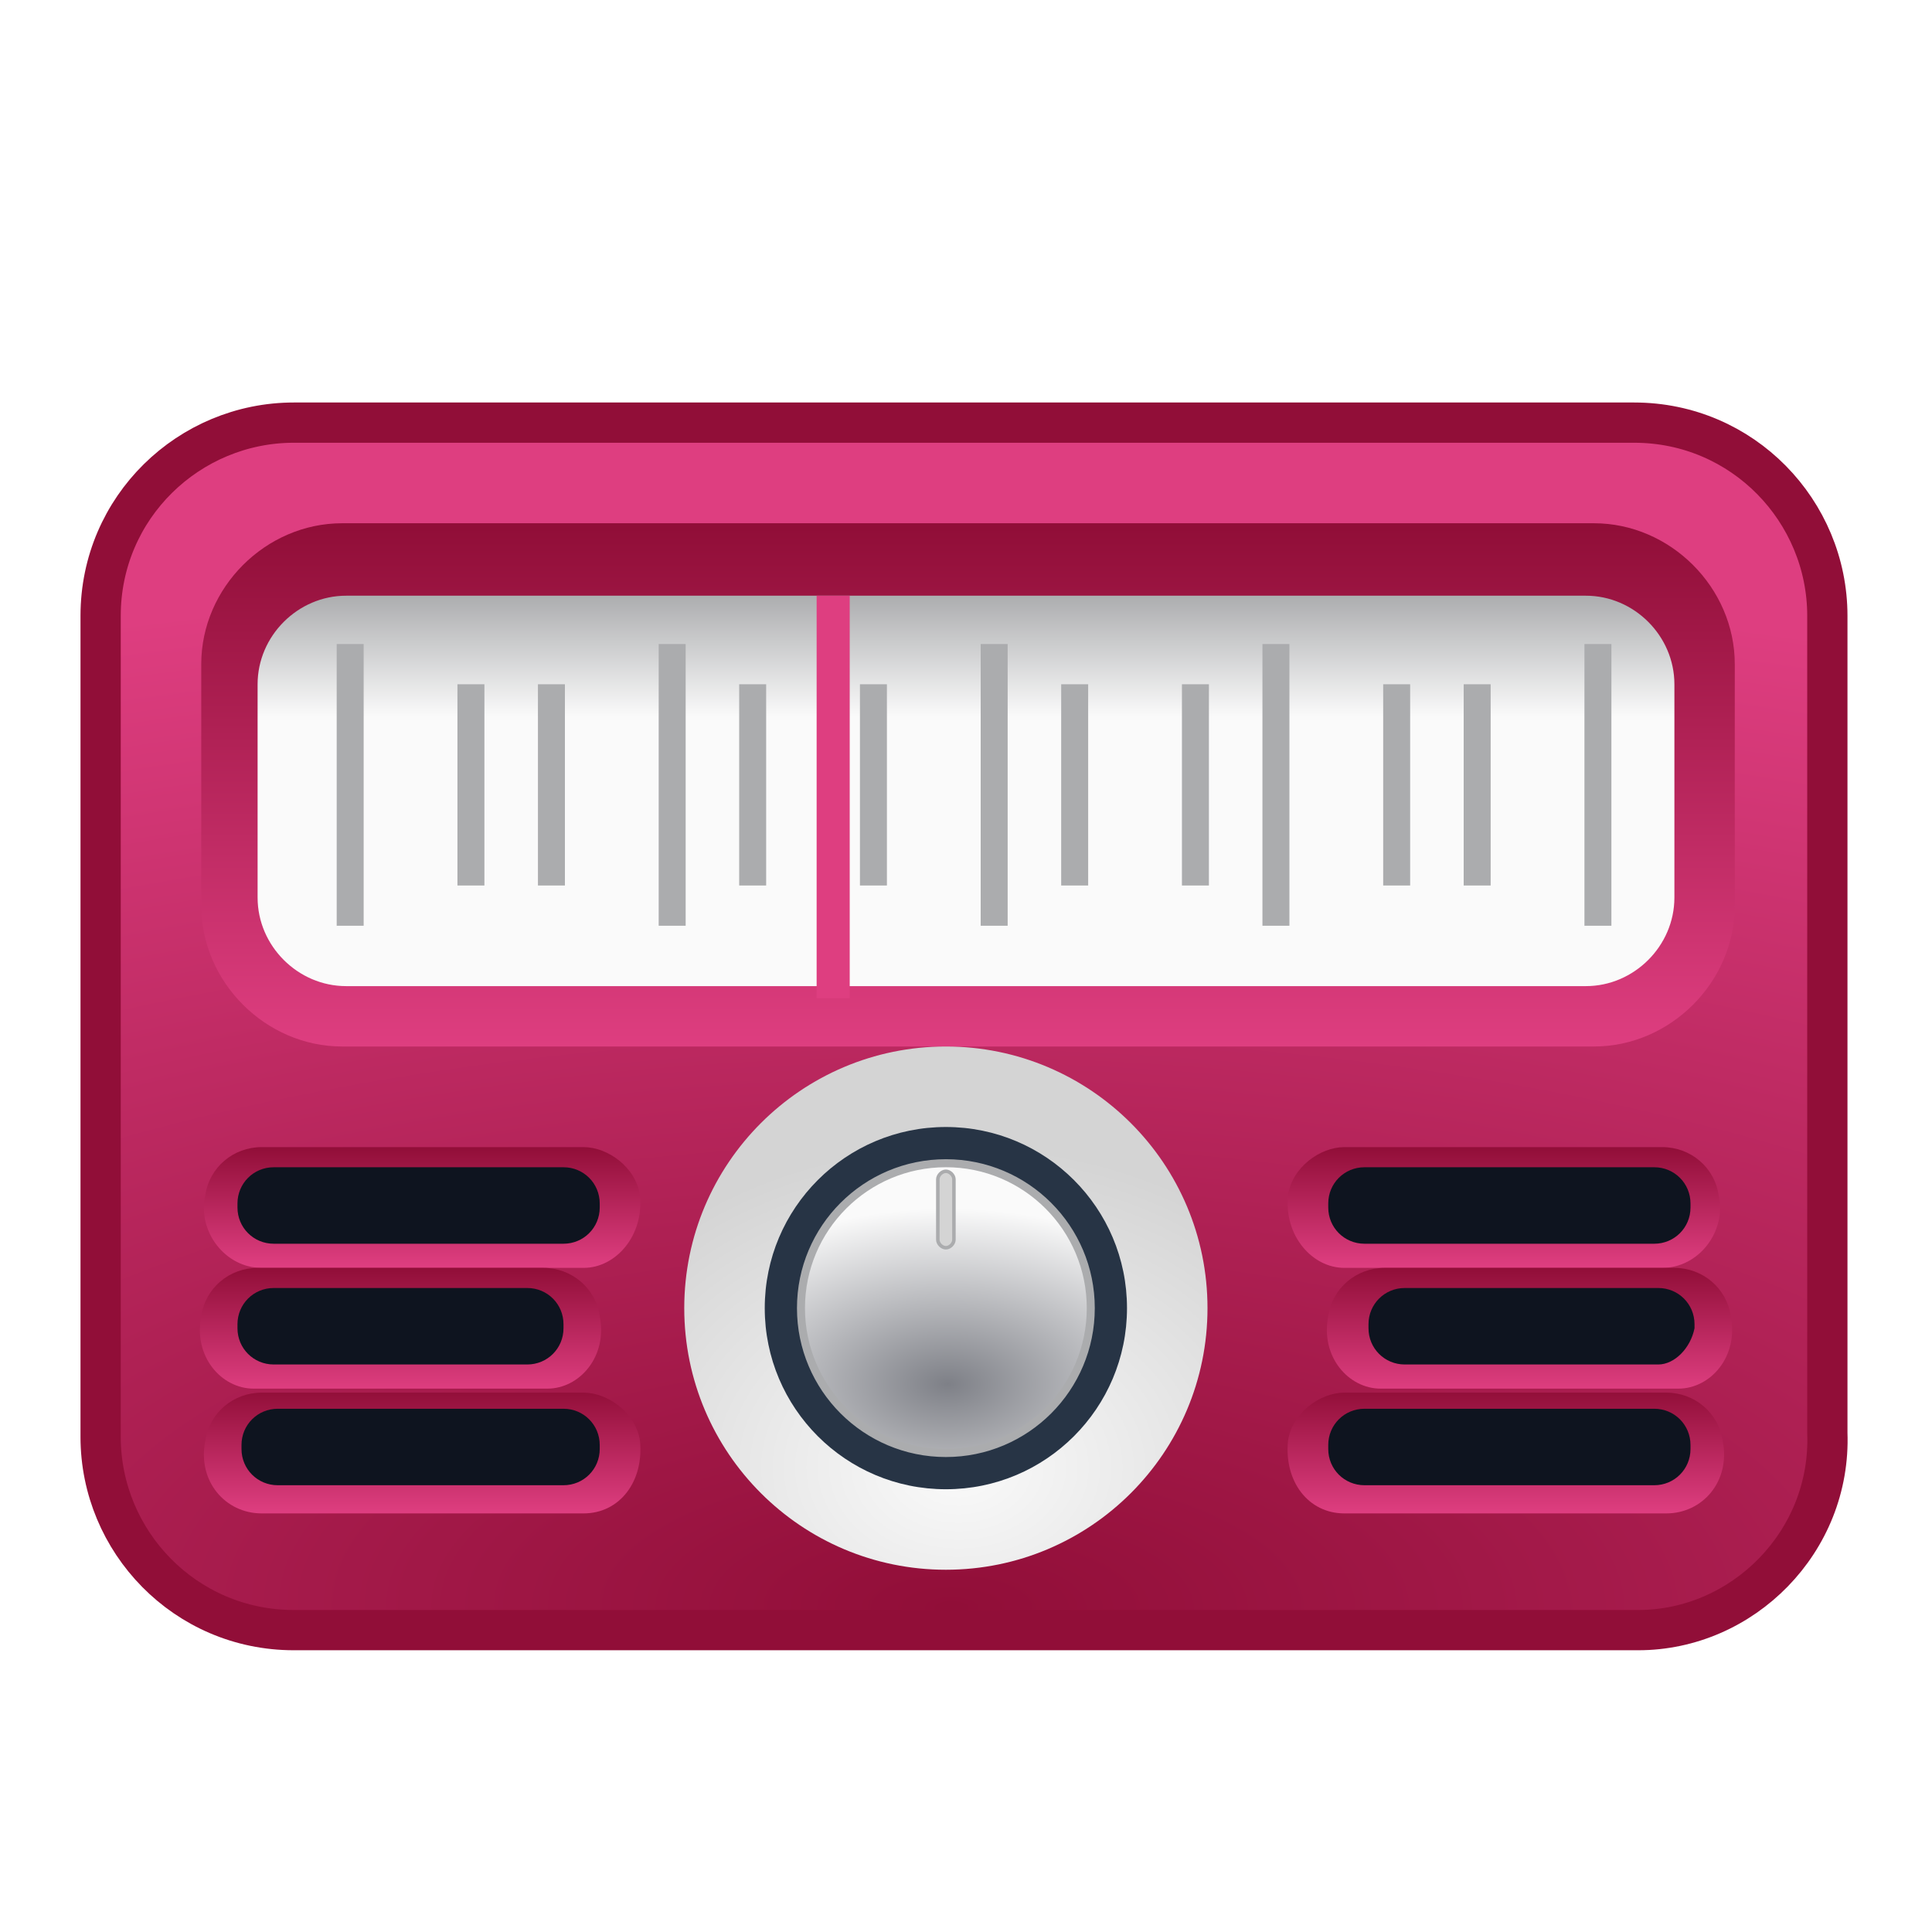
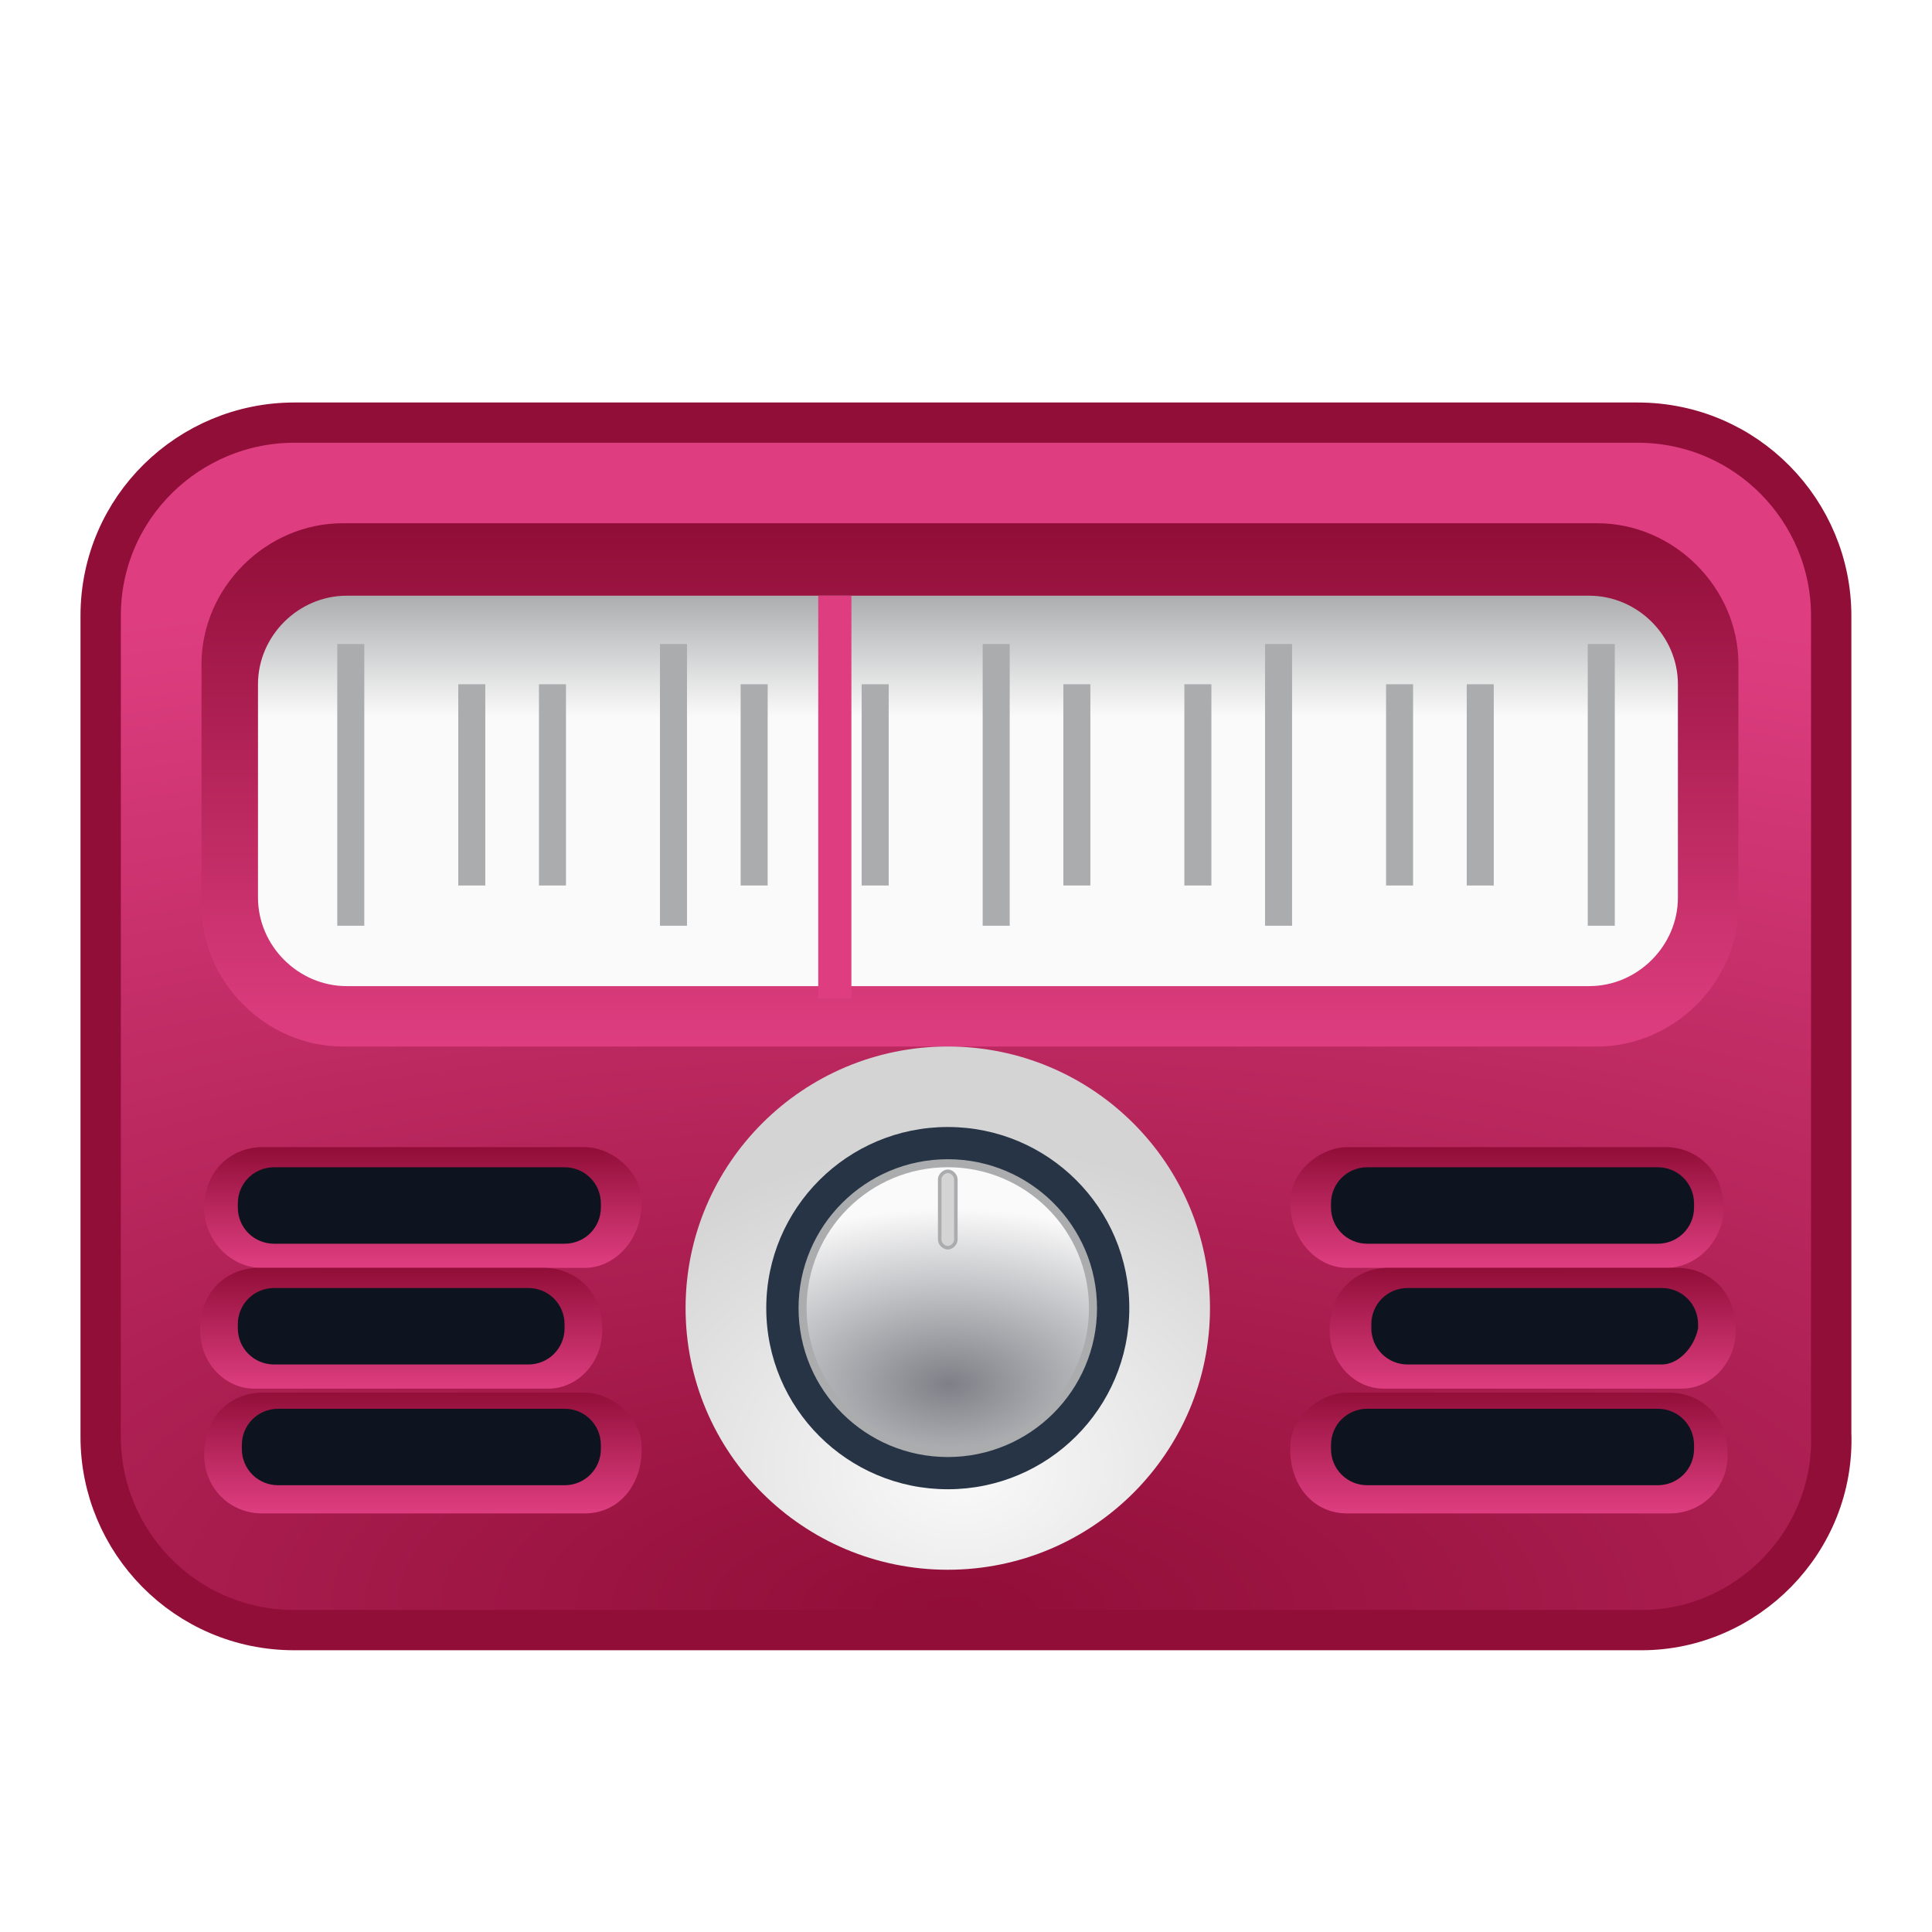
<svg xmlns="http://www.w3.org/2000/svg" version="1.1" x="0px" y="0px" viewBox="0 0 48 48" style="enable-background:new 0 0 48 48;" xml:space="preserve" id="svg1768">
  <defs id="defs1772" />
  <style type="text/css" id="style1596">
	.st0{display:none;}
	.st1{display:inline;opacity:0.2;fill:none;stroke:#000000;stroke-width:9.375000e-02;enable-background:new    ;}
	.st2{opacity:0.3;fill:url(#SVGID_1_);enable-background:new    ;}
	.st3{opacity:0.3;fill:url(#SVGID_2_);enable-background:new    ;}
	.st4{opacity:0.3;fill:url(#SVGID_3_);enable-background:new    ;}
	.st5{fill:url(#SVGID_4_);stroke:#910E38;}
	.st6{fill:url(#SVGID_5_);}
	.st7{fill:url(#SVGID_6_);}
	.st8{fill:none;stroke:#ABACAE;stroke-width:0.67;stroke-miterlimit:10;}
	.st9{fill:none;stroke:#DE3E80;stroke-width:0.822;stroke-miterlimit:10;}
	.st10{fill:url(#SVGID_7_);}
	.st11{fill:#273445;}
	.st12{fill:url(#SVGID_8_);stroke:#ABACAE;stroke-width:0.199;stroke-linecap:round;stroke-linejoin:round;}
	.st13{fill:#D4D4D4;stroke:#ABACAE;stroke-width:8.734830e-02;}
	.st14{fill:url(#SVGID_9_);}
	.st15{fill:#0E141F;}
	.st16{fill:url(#SVGID_10_);}
	.st17{fill:url(#SVGID_11_);}
	.st18{fill:url(#SVGID_12_);}
	.st19{fill:url(#SVGID_13_);}
	.st20{fill:url(#SVGID_14_);}
</style>
  <g id="Layer_1" class="st0">
    <path class="st1" d="M48,35.3H0 M48,36.8H0 M48,38.3H0 M48,34.5H0 M48,36H0 M48,37.5H0 M48,30.8H0 M48,32.3H0 M48,33.8H0 M48,30H0    M48,31.5H0 M48,33H0 M48,26.3H0 M48,27.8H0 M48,29.3H0 M48,25.5H0 M48,27H0 M48,28.5H0 M48,21.8H0 M48,23.3H0 M48,24.8H0 M48,21H0    M48,22.5H0 M48,24H0 M48,17.3H0 M48,18.8H0 M48,20.3H0 M48,16.5H0 M48,18H0 M48,19.5H0 M48,14.3H0 M48,15.8H0 M48,13.5H0 M48,15H0    M48,9.8H0 M48,11.3H0 M48,12.8H0 M48,9H0 M48,10.5H0 M48,12H0 M48,5.3H0 M48,6.8H0 M48,8.3H0 M48,4.5H0 M48,6H0 M48,7.5H0 M48,0.8   H0 M48,2.3H0 M48,3.8H0 M48,1.5H0 M48,3H0 M48,43.5H0 M48,45H0 M48,46.5H0 M48,42.8H0 M48,44.3H0 M48,45.8H0 M48,39H0 M48,40.5H0    M48,42H0 M48,39.8H0 M48,41.3H0 M48,47.3H0 M12.8,48V0 M11.3,48V0 M9.8,48V0 M13.5,48V0 M12,48V0 M10.5,48V0 M17.3,48V0 M15.8,48   V0 M14.3,48V0 M18,48V0 M16.5,48V0 M15,48V0 M21.8,48V0 M20.3,48V0 M18.8,48V0 M22.5,48V0 M21,48V0 M19.5,48V0 M26.3,48V0 M24.8,48   V0 M23.3,48V0 M27,48V0 M25.5,48V0 M24,48V0 M30.8,48V0 M29.3,48V0 M27.8,48V0 M31.5,48V0 M30,48V0 M28.5,48V0 M33.8,48V0 M32.3,48   V0 M34.5,48V0 M33,48V0 M38.3,48V0 M36.8,48V0 M35.3,48V0 M39,48V0 M37.5,48V0 M36,48V0 M42.8,48V0 M41.3,48V0 M39.8,48V0 M43.5,48   V0 M42,48V0 M40.5,48V0 M47.3,48V0 M45.8,48V0 M44.3,48V0 M46.5,48V0 M45,48V0 M4.5,48V0 M3,48V0 M1.5,48V0 M5.3,48V0 M3.8,48V0    M2.3,48V0 M9,48V0 M7.5,48V0 M6,48V0 M8.3,48V0 M6.8,48V0 M0.8,48V0" id="path1598" />
  </g>
-   <g id="Layer_2" transform="translate(0,-4)">
+   <g id="Layer_2" transform="matrix(1.002203,0,0,1.000001,-0.004406,-4.000007)">
    <radialGradient id="SVGID_4_" cx="23.863" cy="44.61" r="64.345" gradientTransform="matrix(0.9981,0.00640975,-0.00260896,0.4005,-0.05653071,25.9301)" gradientUnits="userSpaceOnUse">
      <stop offset="0" style="stop-color:#910E38" id="stop1626" />
      <stop offset="1" style="stop-color:#DE3E80" id="stop1628" />
    </radialGradient>
    <path class="st5" d="M 40.7,44.5 H 7.3 C 4.6,44.5 2.5,42.3 2.5,39.7 V 19.3 c 0,-2.7 2.2,-4.8 4.8,-4.8 h 33.3 c 2.7,0 4.8,2.2 4.8,4.8 v 20.3 c 0.1,2.7 -2.1,4.9 -4.7,4.9 z" id="path1631" style="fill:url(#SVGID_4_);stroke:#910e38" />
    <linearGradient id="SVGID_5_" gradientUnits="userSpaceOnUse" x1="24.734" y1="30" x2="24.734" y2="17.111" gradientTransform="matrix(1.0987,0,0,1,-3.1753,0)">
      <stop offset="0" style="stop-color:#DE3E80" id="stop1633" />
      <stop offset="1" style="stop-color:#910E38" id="stop1635" />
    </linearGradient>
    <path class="st6" d="m 5,26.5 v -6 C 5,18.6 6.6,17 8.5,17 h 31.1 c 1.9,0 3.5,1.6 3.5,3.5 v 6 c 0,1.9 -1.6,3.5 -3.5,3.5 H 8.5 C 6.6,30 5,28.4 5,26.5 Z" id="path1638" style="fill:url(#SVGID_5_)" />
    <linearGradient id="SVGID_6_" gradientUnits="userSpaceOnUse" x1="24" y1="28.5" x2="24" y2="18.75">
      <stop offset="0.687" style="stop-color:#FAFAFA" id="stop1640" />
      <stop offset="1" style="stop-color:#ABACAE" id="stop1642" />
    </linearGradient>
    <path class="st7" d="M 39.4,28.5 H 8.6 c -1.2,0 -2.2,-1 -2.2,-2.2 V 21 c 0,-1.2 1,-2.2 2.2,-2.2 h 30.8 c 1.2,0 2.2,1 2.2,2.2 v 5.3 c 0,1.2 -1,2.2 -2.2,2.2 z" id="path1645" style="fill:url(#SVGID_6_)" />
    <g id="g1675">
      <line class="st8" x1="8.7" y1="20" x2="8.7" y2="27" id="line1647" style="fill:none;stroke:#abacae;stroke-width:0.67;stroke-miterlimit:10" />
      <line class="st8" x1="11.7" y1="21" x2="11.7" y2="26" id="line1649" style="fill:none;stroke:#abacae;stroke-width:0.67;stroke-miterlimit:10" />
      <line class="st8" x1="13.7" y1="21" x2="13.7" y2="26" id="line1651" style="fill:none;stroke:#abacae;stroke-width:0.67;stroke-miterlimit:10" />
      <line class="st8" x1="16.7" y1="20" x2="16.7" y2="27" id="line1653" style="fill:none;stroke:#abacae;stroke-width:0.67;stroke-miterlimit:10" />
      <line class="st8" x1="18.7" y1="21" x2="18.7" y2="26" id="line1655" style="fill:none;stroke:#abacae;stroke-width:0.67;stroke-miterlimit:10" />
      <line class="st8" x1="21.7" y1="21" x2="21.7" y2="26" id="line1657" style="fill:none;stroke:#abacae;stroke-width:0.67;stroke-miterlimit:10" />
      <line class="st8" x1="24.7" y1="20" x2="24.7" y2="27" id="line1659" style="fill:none;stroke:#abacae;stroke-width:0.67;stroke-miterlimit:10" />
      <line class="st8" x1="26.7" y1="21" x2="26.7" y2="26" id="line1661" style="fill:none;stroke:#abacae;stroke-width:0.67;stroke-miterlimit:10" />
      <line class="st8" x1="29.7" y1="21" x2="29.7" y2="26" id="line1663" style="fill:none;stroke:#abacae;stroke-width:0.67;stroke-miterlimit:10" />
      <line class="st8" x1="31.7" y1="20" x2="31.7" y2="27" id="line1665" style="fill:none;stroke:#abacae;stroke-width:0.67;stroke-miterlimit:10" />
      <line class="st8" x1="39.7" y1="20" x2="39.7" y2="27" id="line1667" style="fill:none;stroke:#abacae;stroke-width:0.67;stroke-miterlimit:10" />
      <line class="st8" x1="34.7" y1="21" x2="34.7" y2="26" id="line1669" style="fill:none;stroke:#abacae;stroke-width:0.67;stroke-miterlimit:10" />
      <line class="st8" x1="36.7" y1="21" x2="36.7" y2="26" id="line1671" style="fill:none;stroke:#abacae;stroke-width:0.67;stroke-miterlimit:10" />
      <line class="st9" x1="20.7" y1="18.8" x2="20.7" y2="28.8" id="line1673" style="fill:none;stroke:#de3e80;stroke-width:0.822;stroke-miterlimit:10" />
    </g>
    <g id="g1695">
      <radialGradient id="SVGID_7_" cx="23.49" cy="40.972" r="10.615" gradientTransform="matrix(1.0041,0,0,0.757,0.2355,9.4441)" gradientUnits="userSpaceOnUse">
        <stop offset="0" style="stop-color:#FAFAFA" id="stop1677" />
        <stop offset="1" style="stop-color:#D4D4D4" id="stop1679" />
      </radialGradient>
      <circle class="st10" cx="23.5" cy="36.5" r="6.5" id="circle1682" style="fill:url(#SVGID_7_)" />
      <circle class="st11" cx="23.5" cy="36.5" r="4.5" id="circle1684" style="fill:#273445" />
      <radialGradient id="SVGID_8_" cx="23.193" cy="37.641" r="7.626" gradientTransform="matrix(0.9834,0,0,0.5716,0.7364,16.8672)" gradientUnits="userSpaceOnUse">
        <stop offset="0" style="stop-color:#7E8087" id="stop1686" />
        <stop offset="1" style="stop-color:#FAFAFA" id="stop1688" />
      </radialGradient>
      <circle class="st12" cx="23.5" cy="36.5" r="3.6" id="circle1691" style="fill:url(#SVGID_8_);stroke:#abacae;stroke-width:0.199;stroke-linecap:round;stroke-linejoin:round" />
      <path class="st13" d="m 23.5,35 c -0.1,0 -0.2,-0.1 -0.2,-0.2 v -1.5 c 0,-0.1 0.1,-0.2 0.2,-0.2 0.1,0 0.2,0.1 0.2,0.2 v 1.5 c 0,0.1 -0.1,0.2 -0.2,0.2 z" id="path1693" />
    </g>
    <g id="g1730">
      <g id="g1706">
        <linearGradient id="SVGID_9_" gradientUnits="userSpaceOnUse" x1="37.486" y1="35.458" x2="37.486" y2="32.5">
          <stop offset="0" style="stop-color:#DE3E80" id="stop1697" />
          <stop offset="1" style="stop-color:#910E38" id="stop1699" />
        </linearGradient>
        <path class="st14" d="m 33.4,35.5 c -0.8,0 -1.5,-0.8 -1.4,-1.8 0.1,-0.7 0.8,-1.2 1.4,-1.2 h 7.9 c 0.7,0 1.3,0.5 1.4,1.2 0.2,0.9 -0.5,1.8 -1.4,1.8 z" id="path1702" style="fill:url(#SVGID_9_)" />
        <path class="st15" d="M 41.1,34.9 H 33.9 C 33.4,34.9 33,34.5 33,34 V 33.9 C 33,33.4 33.4,33 33.9,33 h 7.2 c 0.5,0 0.9,0.4 0.9,0.9 V 34 c 0,0.5 -0.4,0.9 -0.9,0.9 z" id="path1704" style="fill:#0e141f" />
      </g>
      <g id="g1717">
        <linearGradient id="SVGID_10_" gradientUnits="userSpaceOnUse" x1="37.953" y1="38.531" x2="37.953" y2="35.5">
          <stop offset="0" style="stop-color:#DE3E80" id="stop1708" />
          <stop offset="1" style="stop-color:#910E38" id="stop1710" />
        </linearGradient>
        <path class="st16" d="m 34.3,38.5 c -0.8,0 -1.5,-0.8 -1.3,-1.8 0.1,-0.7 0.7,-1.2 1.4,-1.2 h 7.2 c 0.7,0 1.3,0.5 1.4,1.2 0.2,1 -0.5,1.8 -1.3,1.8 z" id="path1713" style="fill:url(#SVGID_10_)" />
        <path class="st15" d="M 41.2,37.9 H 34.9 C 34.4,37.9 34,37.5 34,37 V 36.9 C 34,36.4 34.4,36 34.9,36 h 6.3 c 0.5,0 0.9,0.4 0.9,0.9 V 37 c -0.1,0.5 -0.5,0.9 -0.9,0.9 z" id="path1715" style="fill:#0e141f" />
      </g>
      <g id="g1728">
        <linearGradient id="SVGID_11_" gradientUnits="userSpaceOnUse" x1="37.5" y1="41.588" x2="37.5" y2="38.531">
          <stop offset="0" style="stop-color:#DE3E80" id="stop1719" />
          <stop offset="1" style="stop-color:#910E38" id="stop1721" />
        </linearGradient>
        <path class="st17" d="m 33.4,41.6 c -0.9,0 -1.5,-0.8 -1.4,-1.8 0.1,-0.7 0.8,-1.2 1.4,-1.2 h 8 c 0.7,0 1.3,0.5 1.4,1.2 0.2,1 -0.5,1.8 -1.4,1.8 z" id="path1724" style="fill:url(#SVGID_11_)" />
        <path class="st15" d="M 41.1,40.9 H 33.9 C 33.4,40.9 33,40.5 33,40 V 39.9 C 33,39.4 33.4,39 33.9,39 h 7.2 c 0.5,0 0.9,0.4 0.9,0.9 V 40 c 0,0.5 -0.4,0.9 -0.9,0.9 z" id="path1726" style="fill:#0e141f" />
      </g>
    </g>
    <g id="g1765">
      <g id="g1741">
        <linearGradient id="SVGID_12_" gradientUnits="userSpaceOnUse" x1="64.555" y1="35.458" x2="64.555" y2="32.5" gradientTransform="matrix(-1,0,0,1,75,0)">
          <stop offset="0" style="stop-color:#DE3E80" id="stop1732" />
          <stop offset="1" style="stop-color:#910E38" id="stop1734" />
        </linearGradient>
        <path class="st18" d="m 14.5,35.5 c 0.8,0 1.5,-0.8 1.4,-1.8 -0.1,-0.7 -0.8,-1.2 -1.4,-1.2 h -8 c -0.7,0 -1.3,0.5 -1.4,1.2 -0.2,0.9 0.5,1.8 1.4,1.8 z" id="path1737" style="fill:url(#SVGID_12_)" />
        <path class="st15" d="M 6.8,34.9 H 14 c 0.5,0 0.9,-0.4 0.9,-0.9 V 33.9 C 14.9,33.4 14.5,33 14,33 H 6.8 C 6.3,33 5.9,33.4 5.9,33.9 V 34 c 0,0.5 0.4,0.9 0.9,0.9 z" id="path1739" style="fill:#0e141f" />
      </g>
      <g id="g1752">
        <linearGradient id="SVGID_13_" gradientUnits="userSpaceOnUse" x1="65.022" y1="38.531" x2="65.022" y2="35.5" gradientTransform="matrix(-1,0,0,1,75,0)">
          <stop offset="0" style="stop-color:#DE3E80" id="stop1743" />
          <stop offset="1" style="stop-color:#910E38" id="stop1745" />
        </linearGradient>
        <path class="st19" d="m 13.6,38.5 c 0.8,0 1.5,-0.8 1.3,-1.8 C 14.8,36 14.2,35.5 13.5,35.5 H 6.4 c -0.7,0 -1.3,0.5 -1.4,1.2 -0.2,1 0.5,1.8 1.3,1.8 z" id="path1748" style="fill:url(#SVGID_13_)" />
        <path class="st15" d="m 6.8,37.9 h 6.3 C 13.6,37.9 14,37.5 14,37 V 36.9 C 14,36.4 13.6,36 13.1,36 H 6.8 C 6.3,36 5.9,36.4 5.9,36.9 V 37 c 0,0.5 0.4,0.9 0.9,0.9 z" id="path1750" style="fill:#0e141f" />
      </g>
      <g id="g1763">
        <linearGradient id="SVGID_14_" gradientUnits="userSpaceOnUse" x1="64.569" y1="41.588" x2="64.569" y2="38.531" gradientTransform="matrix(-1,0,0,1,75,0)">
          <stop offset="0" style="stop-color:#DE3E80" id="stop1754" />
          <stop offset="1" style="stop-color:#910E38" id="stop1756" />
        </linearGradient>
        <path class="st20" d="m 14.5,41.6 c 0.9,0 1.5,-0.8 1.4,-1.8 -0.1,-0.7 -0.8,-1.2 -1.4,-1.2 h -8 c -0.7,0 -1.3,0.5 -1.4,1.2 -0.2,1 0.5,1.8 1.4,1.8 z" id="path1759" style="fill:url(#SVGID_14_)" />
        <path class="st15" d="M 6.9,40.9 H 14 c 0.5,0 0.9,-0.4 0.9,-0.9 V 39.9 C 14.9,39.4 14.5,39 14,39 H 6.9 C 6.4,39 6,39.4 6,39.9 V 40 c 0,0.5 0.4,0.9 0.9,0.9 z" id="path1761" style="fill:#0e141f" />
      </g>
    </g>
  </g>
</svg>
